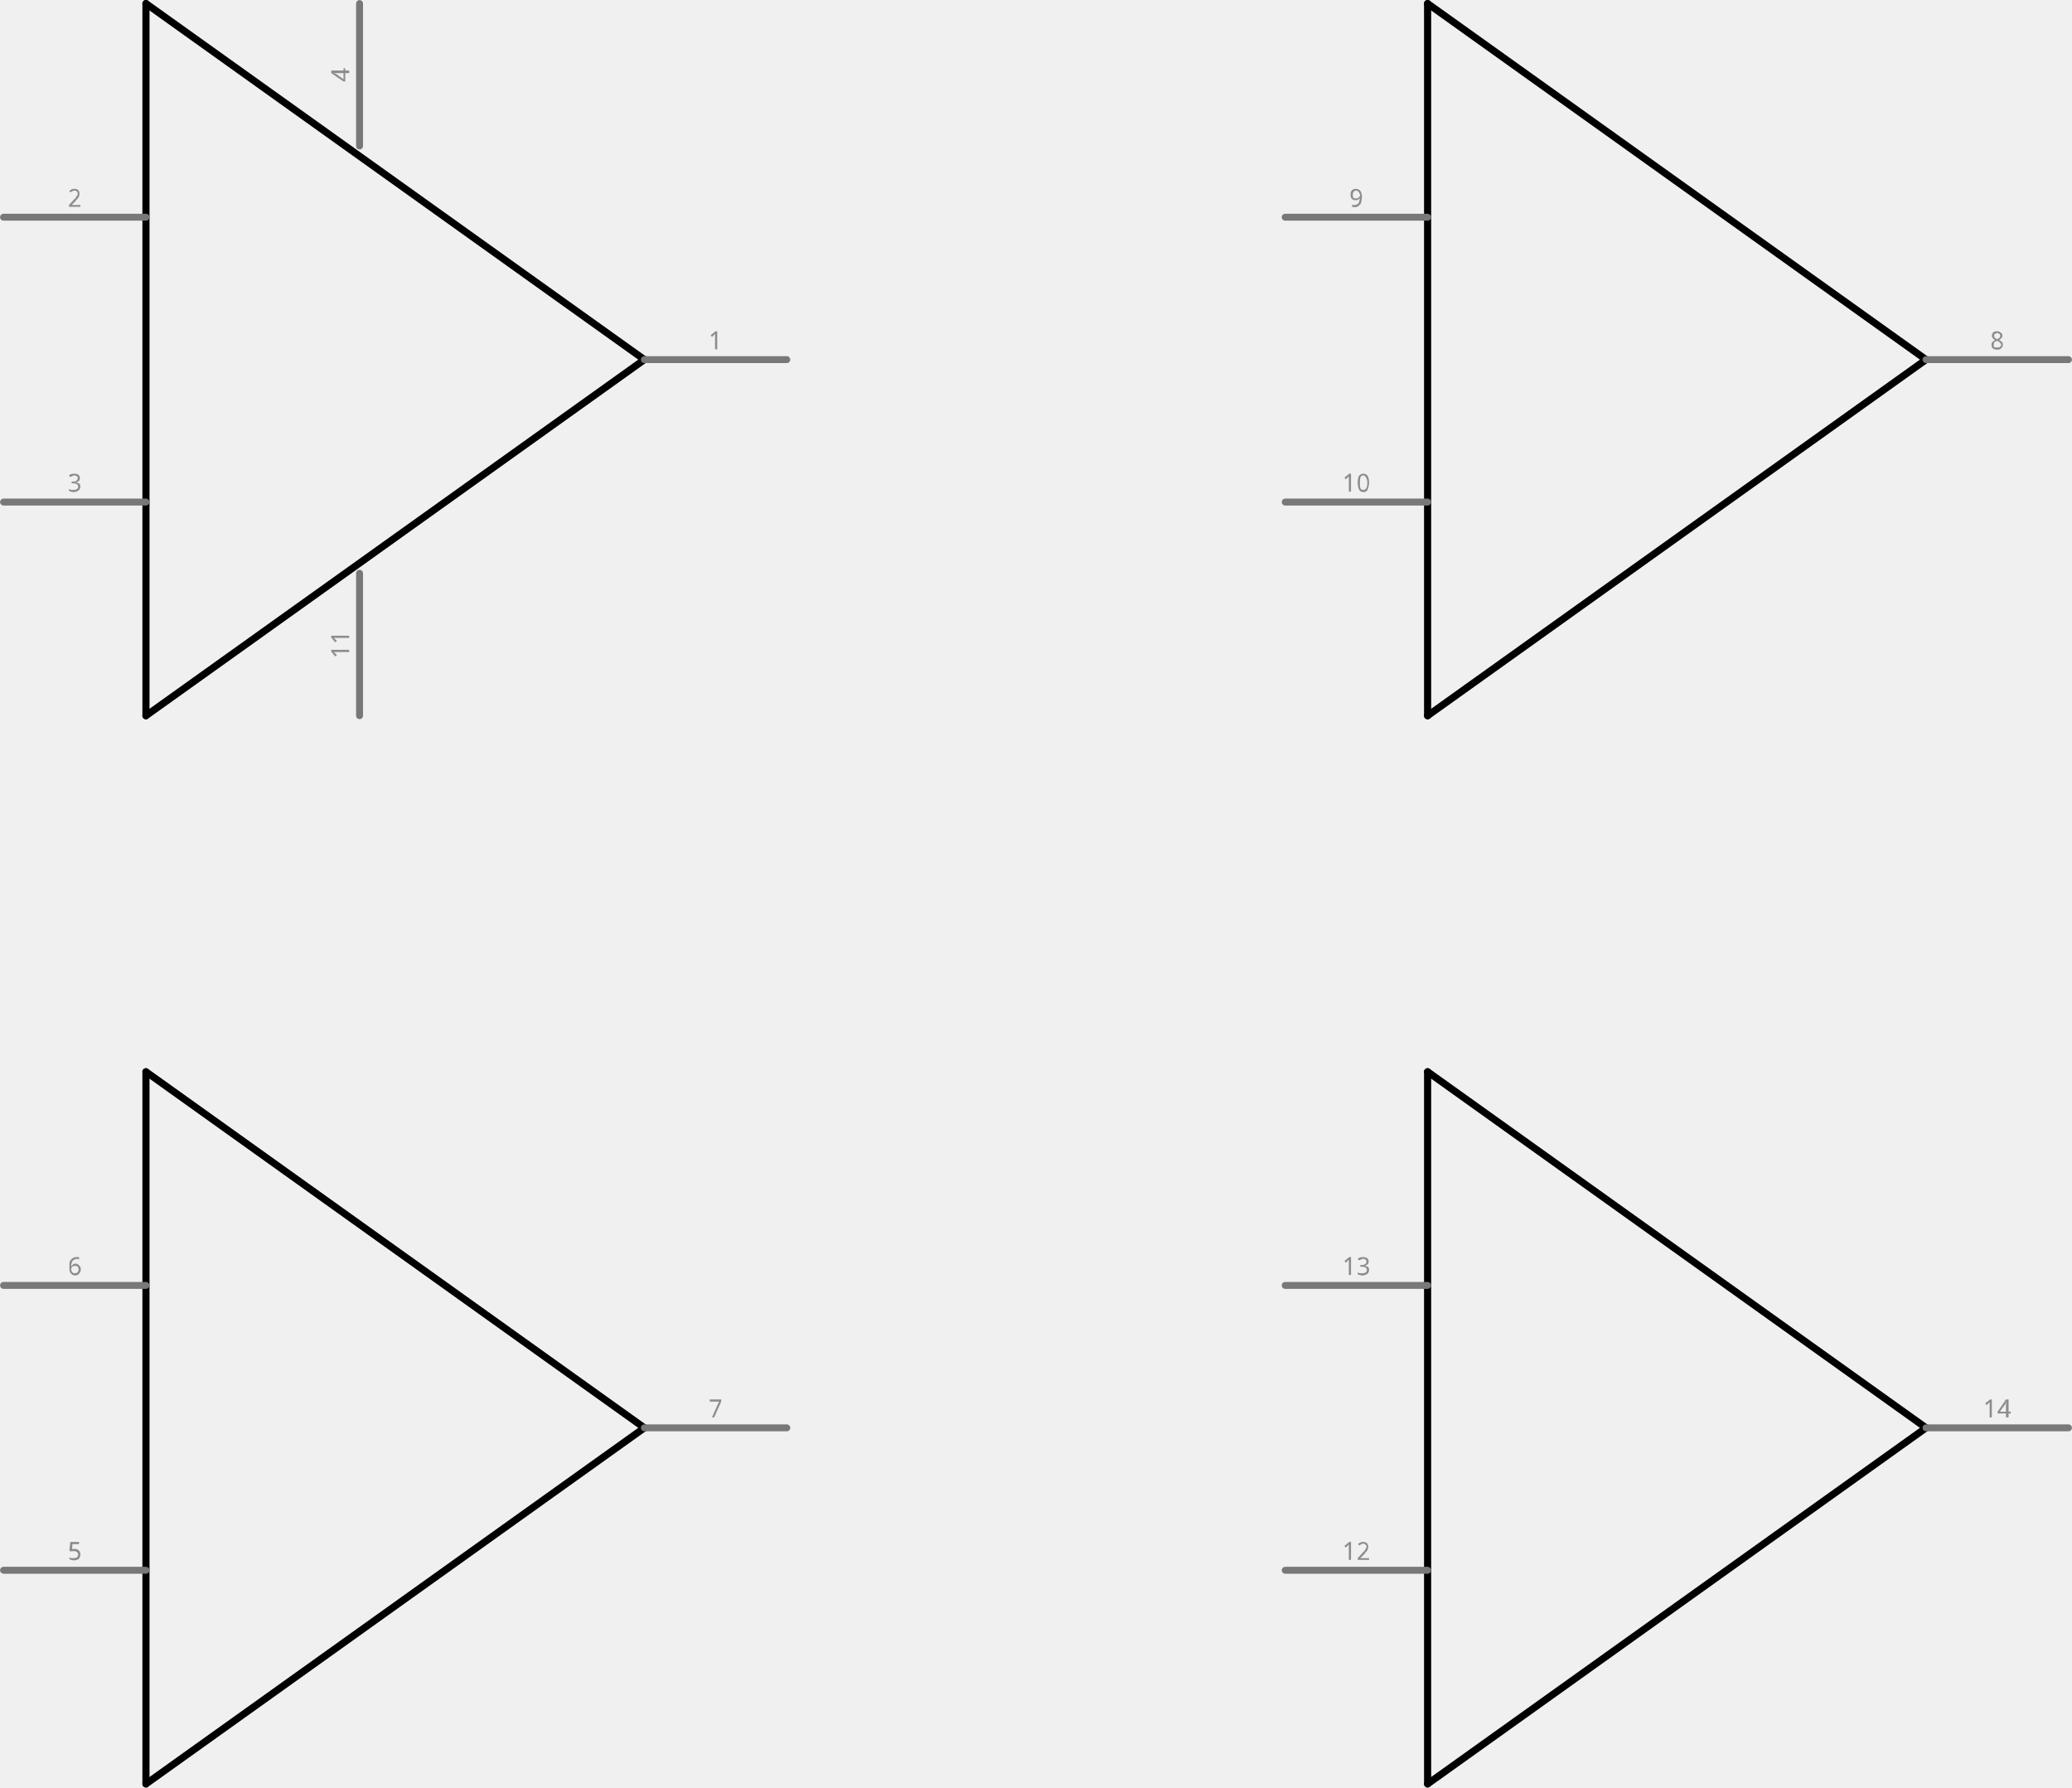
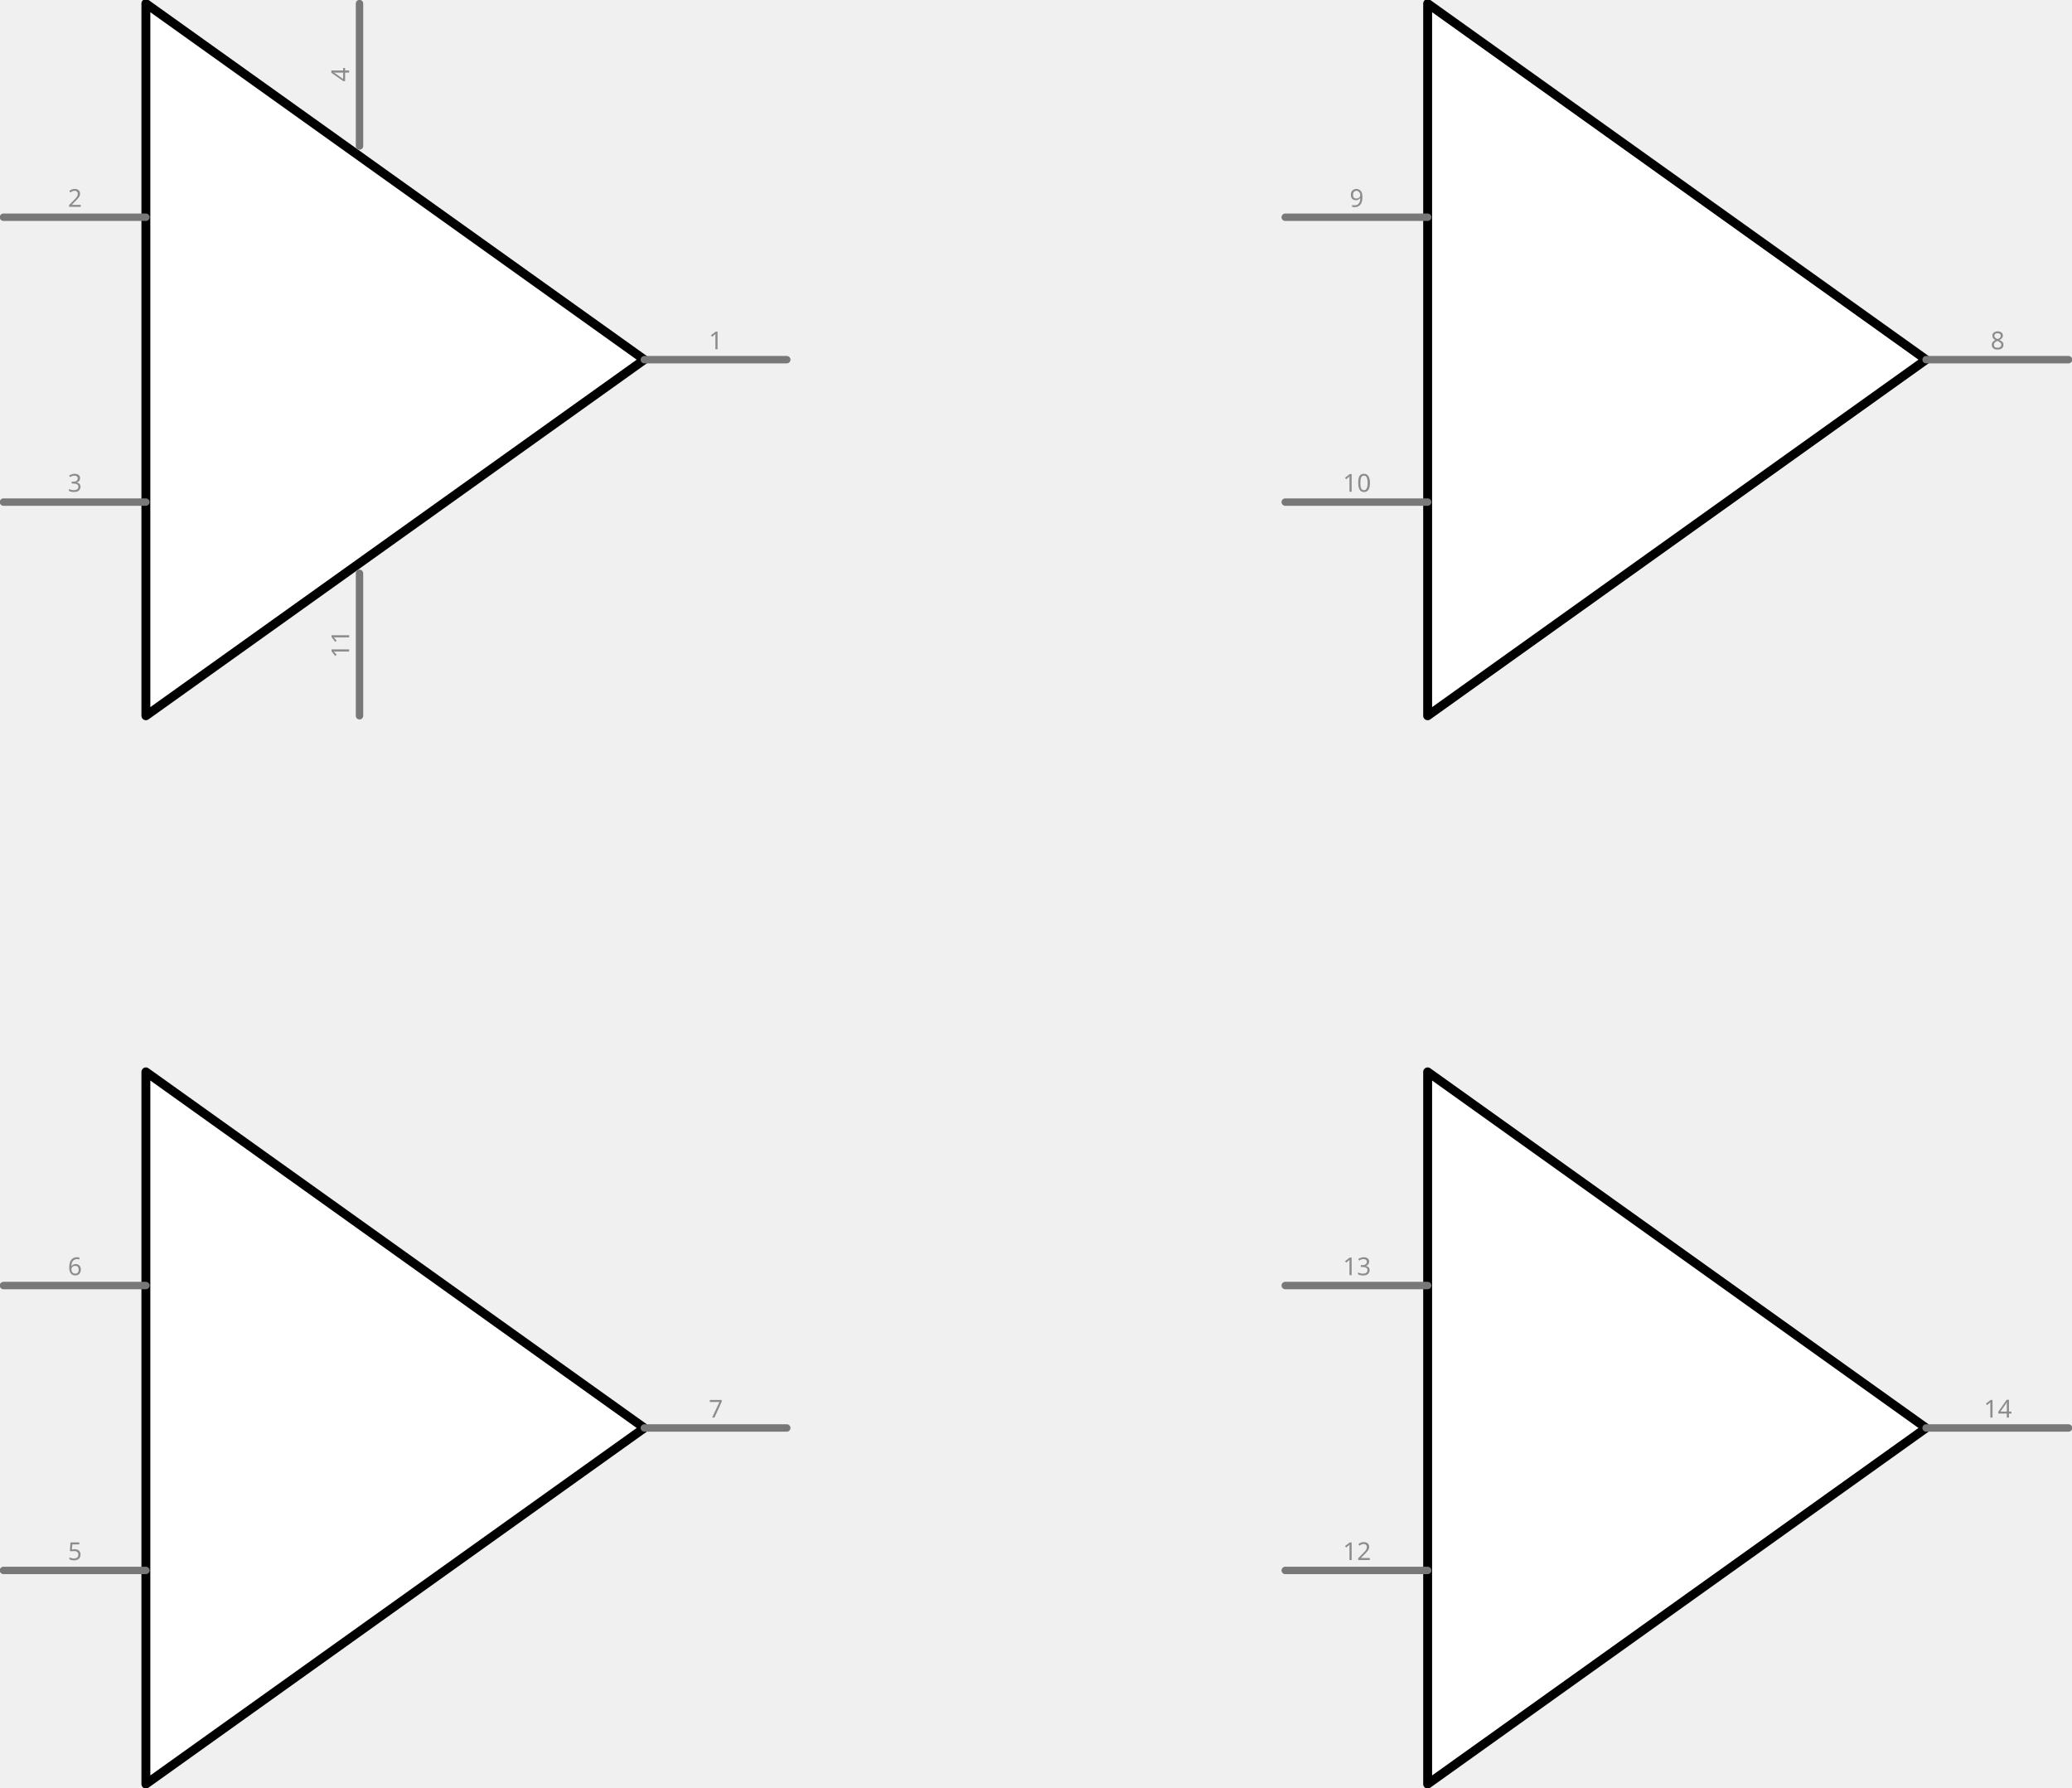
- <svg xmlns="http://www.w3.org/2000/svg" version="1.2" baseProfile="tiny" x="0in" y="0in" width="2.91in" height="2.51in" viewBox="0 0 73.907 63.754">
+ <svg xmlns="http://www.w3.org/2000/svg" version="1.1" id="Layer_1" x="0px" y="0px" width="209.5px" height="180.721px" viewBox="0 0 209.5 180.721" enable-background="new 0 0 209.5 180.721" xml:space="preserve">
  <g id="schematic">
-     <line class="other" x1="22.983" y1="12.827" x2="5.203" y2="25.527" stroke="#000000" stroke-width="0.254" stroke-linecap="round" />
-     <line class="other" x1="5.203" y1="25.527" x2="5.203" y2="0.127" stroke="#000000" stroke-width="0.254" stroke-linecap="round" />
-     <line class="other" x1="5.203" y1="0.127" x2="22.983" y2="12.827" stroke="#000000" stroke-width="0.254" stroke-linecap="round" />
-     <line class="pin" id="connector1pin" connectorname="G$1 -IN" x1="0.123" y1="7.747" x2="5.203" y2="7.747" stroke="#787878" stroke-width="0.247" stroke-linecap="round" />
-     <rect class="terminal" id="connector1terminal" x="0.123" y="7.747" width="0" height="0" stroke="none" stroke-width="0" fill="none" />
-     <text class="text" font-family="'Droid Sans'" stroke="none" stroke-width="0" fill="#8c8c8c" font-size="0.882" x="2.663" y="7.377" text-anchor="middle">2</text>
-     <line class="pin" id="connector2pin" connectorname="G$1 +IN" x1="0.123" y1="17.907" x2="5.203" y2="17.907" stroke="#787878" stroke-width="0.247" stroke-linecap="round" />
-     <rect class="terminal" id="connector2terminal" x="0.123" y="17.907" width="0" height="0" stroke="none" stroke-width="0" fill="none" />
-     <text class="text" font-family="'Droid Sans'" stroke="none" stroke-width="0" fill="#8c8c8c" font-size="0.882" x="2.663" y="17.537" text-anchor="middle">3</text>
-     <line class="pin" id="connector10pin" connectorname="G$1 -V" x1="12.823" y1="25.527" x2="12.823" y2="20.447" stroke="#787878" stroke-width="0.247" stroke-linecap="round" />
-     <rect class="terminal" id="connector10terminal" x="12.823" y="25.527" width="0" height="0" stroke="none" stroke-width="0" fill="none" />
+     <polygon fill="#FFFFFF" stroke="#000000" stroke-width="0.9" stroke-linecap="round" stroke-linejoin="round" points="14.75,72.36    65.15,36.36 14.75,0.36  " />
+     <line id="connector1pin" fill="none" stroke="#787878" stroke-width="0.75" stroke-linecap="round" x1="0.35" y1="21.96" x2="14.75" y2="21.96" />
+     <rect id="connector1terminal" x="0.35" y="21.96" fill="none" width="0" height="0.001" />
+     <text transform="matrix(1 0 0 1 6.8613 20.9109)" fill="#8C8C8C" font-family="'DroidSans'" font-size="2.5">2</text>
+     <line id="connector2pin" fill="none" stroke="#787878" stroke-width="0.75" stroke-linecap="round" x1="0.35" y1="50.76" x2="14.75" y2="50.76" />
+     <rect id="connector2terminal" x="0.35" y="50.76" fill="none" width="0" height="0" />
+     <text transform="matrix(1 0 0 1 6.8613 49.7097)" fill="#8C8C8C" font-family="'DroidSans'" font-size="2.5">3</text>
+     <line id="connector10pin" fill="none" stroke="#787878" stroke-width="0.75" stroke-linecap="round" x1="36.35" y1="72.36" x2="36.35" y2="57.96" />
+     <rect id="connector10terminal" x="36.35" y="72.36" fill="none" width="0" height="0" />
    <g transform="translate(12.4531,22.987)">
      <g transform="rotate(270)">
-         <text class="text" font-family="'Droid Sans'" stroke="none" stroke-width="0" fill="#8c8c8c" font-size="0.882" x="0" y="0" text-anchor="middle">11</text>
+         <text transform="matrix(1 0 0 1 -43.5508 22.8477)" fill="#8C8C8C" font-family="'DroidSans'" font-size="2.5">11</text>
      </g>
    </g>
-     <line class="pin" id="connector0pin" connectorname="G$1 OUT" x1="28.064" y1="12.827" x2="22.983" y2="12.827" stroke="#787878" stroke-width="0.247" stroke-linecap="round" />
-     <rect class="terminal" id="connector0terminal" x="28.064" y="12.827" width="0" height="0" stroke="none" stroke-width="0" fill="none" />
-     <text class="text" font-family="'Droid Sans'" stroke="none" stroke-width="0" fill="#8c8c8c" font-size="0.882" x="25.523" y="12.457" text-anchor="middle">1</text>
-     <line class="pin" id="connector3pin" connectorname="G$1 +V" x1="12.823" y1="0.127" x2="12.823" y2="5.207" stroke="#787878" stroke-width="0.247" stroke-linecap="round" />
-     <rect class="terminal" id="connector3terminal" x="12.823" y="0.127" width="0" height="0" stroke="none" stroke-width="0" fill="none" />
+     <line id="connector0pin" fill="none" stroke="#787878" stroke-width="0.75" stroke-linecap="round" x1="79.55" y1="36.36" x2="65.15" y2="36.36" />
+     <rect id="connector0terminal" x="79.55" y="36.36" fill="none" width="0" height="0" />
+     <text transform="matrix(1 0 0 1 71.6621 35.3093)" fill="#8C8C8C" font-family="'DroidSans'" font-size="2.5">1</text>
+     <line id="connector3pin" fill="none" stroke="#787878" stroke-width="0.75" stroke-linecap="round" x1="36.35" y1="0.36" x2="36.35" y2="14.76" />
+     <rect id="connector3terminal" x="36.35" y="0.36" fill="none" width="0" height="0" />
    <g transform="translate(12.4531,2.667)">
      <g transform="rotate(270)">
-         <text class="text" font-family="'Droid Sans'" stroke="none" stroke-width="0" fill="#8c8c8c" font-size="0.882" x="0" y="0" text-anchor="middle">4</text>
+         <text transform="matrix(1 0 0 1 -5.5818 22.8477)" fill="#8C8C8C" font-family="'DroidSans'" font-size="2.5">4</text>
      </g>
    </g>
-     <line class="other" x1="22.983" y1="50.927" x2="5.203" y2="38.227" stroke="#000000" stroke-width="0.254" stroke-linecap="round" />
-     <line class="other" x1="5.203" y1="38.227" x2="5.203" y2="63.627" stroke="#000000" stroke-width="0.254" stroke-linecap="round" />
-     <line class="other" x1="5.203" y1="63.627" x2="22.983" y2="50.927" stroke="#000000" stroke-width="0.254" stroke-linecap="round" />
-     <line class="pin" id="connector5pin" connectorname="G$2 -IN" x1="0.123" y1="45.847" x2="5.203" y2="45.847" stroke="#787878" stroke-width="0.247" stroke-linecap="round" />
-     <rect class="terminal" id="connector5terminal" x="0.123" y="45.847" width="0" height="0" stroke="none" stroke-width="0" fill="none" />
-     <text class="text" font-family="'Droid Sans'" stroke="none" stroke-width="0" fill="#8c8c8c" font-size="0.882" x="2.663" y="45.477" text-anchor="middle">6</text>
-     <line class="pin" id="connector4pin" connectorname="G$2 +IN" x1="0.123" y1="56.007" x2="5.203" y2="56.007" stroke="#787878" stroke-width="0.247" stroke-linecap="round" />
-     <rect class="terminal" id="connector4terminal" x="0.123" y="56.007" width="0" height="0" stroke="none" stroke-width="0" fill="none" />
-     <text class="text" font-family="'Droid Sans'" stroke="none" stroke-width="0" fill="#8c8c8c" font-size="0.882" x="2.663" y="55.637" text-anchor="middle">5</text>
-     <line class="pin" id="connector6pin" connectorname="G$2 OUT" x1="28.064" y1="50.927" x2="22.983" y2="50.927" stroke="#787878" stroke-width="0.247" stroke-linecap="round" />
-     <rect class="terminal" id="connector6terminal" x="28.064" y="50.927" width="0" height="0" stroke="none" stroke-width="0" fill="none" />
-     <text class="text" font-family="'Droid Sans'" stroke="none" stroke-width="0" fill="#8c8c8c" font-size="0.882" x="25.523" y="50.557" text-anchor="middle">7</text>
-     <line class="other" x1="68.704" y1="12.827" x2="50.923" y2="0.127" stroke="#000000" stroke-width="0.254" stroke-linecap="round" />
-     <line class="other" x1="50.923" y1="0.127" x2="50.923" y2="25.527" stroke="#000000" stroke-width="0.254" stroke-linecap="round" />
-     <line class="other" x1="50.923" y1="25.527" x2="68.704" y2="12.827" stroke="#000000" stroke-width="0.254" stroke-linecap="round" />
-     <line class="pin" id="connector8pin" connectorname="G$3 -IN" x1="45.843" y1="7.747" x2="50.923" y2="7.747" stroke="#787878" stroke-width="0.247" stroke-linecap="round" />
-     <rect class="terminal" id="connector8terminal" x="45.843" y="7.747" width="0" height="0" stroke="none" stroke-width="0" fill="none" />
-     <text class="text" font-family="'Droid Sans'" stroke="none" stroke-width="0" fill="#8c8c8c" font-size="0.882" x="48.383" y="7.377" text-anchor="middle">9</text>
-     <line class="pin" id="connector9pin" connectorname="G$3 +IN" x1="45.843" y1="17.907" x2="50.923" y2="17.907" stroke="#787878" stroke-width="0.247" stroke-linecap="round" />
-     <rect class="terminal" id="connector9terminal" x="45.843" y="17.907" width="0" height="0" stroke="none" stroke-width="0" fill="none" />
-     <text class="text" font-family="'Droid Sans'" stroke="none" stroke-width="0" fill="#8c8c8c" font-size="0.882" x="48.383" y="17.537" text-anchor="middle">10</text>
-     <line class="pin" id="connector7pin" connectorname="G$3 OUT" x1="73.784" y1="12.827" x2="68.704" y2="12.827" stroke="#787878" stroke-width="0.247" stroke-linecap="round" />
-     <rect class="terminal" id="connector7terminal" x="73.784" y="12.827" width="0" height="0" stroke="none" stroke-width="0" fill="none" />
-     <text class="text" font-family="'Droid Sans'" stroke="none" stroke-width="0" fill="#8c8c8c" font-size="0.882" x="71.243" y="12.457" text-anchor="middle">8</text>
-     <line class="other" x1="68.704" y1="50.927" x2="50.923" y2="38.227" stroke="#000000" stroke-width="0.254" stroke-linecap="round" />
-     <line class="other" x1="50.923" y1="38.227" x2="50.923" y2="63.627" stroke="#000000" stroke-width="0.254" stroke-linecap="round" />
-     <line class="other" x1="50.923" y1="63.627" x2="68.704" y2="50.927" stroke="#000000" stroke-width="0.254" stroke-linecap="round" />
-     <line class="pin" id="connector12pin" connectorname="G$4 -IN" x1="45.843" y1="45.847" x2="50.923" y2="45.847" stroke="#787878" stroke-width="0.247" stroke-linecap="round" />
-     <rect class="terminal" id="connector12terminal" x="45.843" y="45.847" width="0" height="0" stroke="none" stroke-width="0" fill="none" />
-     <text class="text" font-family="'Droid Sans'" stroke="none" stroke-width="0" fill="#8c8c8c" font-size="0.882" x="48.383" y="45.477" text-anchor="middle">13</text>
-     <line class="pin" id="connector11pin" connectorname="G$4 +IN" x1="45.843" y1="56.007" x2="50.923" y2="56.007" stroke="#787878" stroke-width="0.247" stroke-linecap="round" />
-     <rect class="terminal" id="connector11terminal" x="45.843" y="56.007" width="0" height="0" stroke="none" stroke-width="0" fill="none" />
-     <text class="text" font-family="'Droid Sans'" stroke="none" stroke-width="0" fill="#8c8c8c" font-size="0.882" x="48.383" y="55.637" text-anchor="middle">12</text>
-     <line class="pin" id="connector13pin" connectorname="G$4 OUT" x1="73.784" y1="50.927" x2="68.704" y2="50.927" stroke="#787878" stroke-width="0.247" stroke-linecap="round" />
-     <rect class="terminal" id="connector13terminal" x="73.784" y="50.927" width="0" height="0" stroke="none" stroke-width="0" fill="none" />
-     <text class="text" font-family="'Droid Sans'" stroke="none" stroke-width="0" fill="#8c8c8c" font-size="0.882" x="71.243" y="50.557" text-anchor="middle">14</text>
+     <polygon fill="#FFFFFF" stroke="#000000" stroke-width="0.9" stroke-linecap="round" stroke-linejoin="round" points="   14.75,108.36 65.15,144.36 14.75,180.36  " />
+     <line id="connector5pin" fill="none" stroke="#787878" stroke-width="0.75" stroke-linecap="round" x1="0.35" y1="129.96" x2="14.75" y2="129.96" />
+     <rect id="connector5terminal" x="0.35" y="129.96" fill="none" width="0" height="0.001" />
+     <text transform="matrix(1 0 0 1 6.8613 128.9109)" fill="#8C8C8C" font-family="'DroidSans'" font-size="2.5">6</text>
+     <line id="connector4pin" fill="none" stroke="#787878" stroke-width="0.75" stroke-linecap="round" x1="0.35" y1="158.76" x2="14.75" y2="158.76" />
+     <rect id="connector4terminal" x="0.35" y="158.76" fill="none" width="0" height="0.001" />
+     <text transform="matrix(1 0 0 1 6.8613 157.7097)" fill="#8C8C8C" font-family="'DroidSans'" font-size="2.5">5</text>
+     <line id="connector6pin" fill="none" stroke="#787878" stroke-width="0.75" stroke-linecap="round" x1="79.55" y1="144.36" x2="65.15" y2="144.36" />
+     <rect id="connector6terminal" x="79.55" y="144.36" fill="none" width="0" height="0" />
+     <text transform="matrix(1 0 0 1 71.6621 143.3093)" fill="#8C8C8C" font-family="'DroidSans'" font-size="2.5">7</text>
+     <polygon fill="#FFFFFF" stroke="#000000" stroke-width="0.9" stroke-linecap="round" stroke-linejoin="round" points="144.35,0.36    194.75,36.36 144.35,72.36  " />
+     <line id="connector8pin" fill="none" stroke="#787878" stroke-width="0.75" stroke-linecap="round" x1="129.95" y1="21.96" x2="144.35" y2="21.96" />
+     <rect id="connector8terminal" x="129.95" y="21.96" fill="none" width="0" height="0.001" />
+     <text transform="matrix(1 0 0 1 136.4609 20.9109)" fill="#8C8C8C" font-family="'DroidSans'" font-size="2.5">9</text>
+     <line id="connector9pin" fill="none" stroke="#787878" stroke-width="0.75" stroke-linecap="round" x1="129.95" y1="50.76" x2="144.35" y2="50.76" />
+     <rect id="connector9terminal" x="129.95" y="50.76" fill="none" width="0" height="0" />
+     <text transform="matrix(1 0 0 1 135.7734 49.7097)" fill="#8C8C8C" font-family="'DroidSans'" font-size="2.5">10</text>
+     <line id="connector7pin" fill="none" stroke="#787878" stroke-width="0.75" stroke-linecap="round" x1="209.15" y1="36.36" x2="194.75" y2="36.36" />
+     <rect id="connector7terminal" x="209.15" y="36.36" fill="none" width="0" height="0" />
+     <text transform="matrix(1 0 0 1 201.2617 35.3093)" fill="#8C8C8C" font-family="'DroidSans'" font-size="2.5">8</text>
+     <polygon fill="#FFFFFF" stroke="#000000" stroke-width="0.9" stroke-linecap="round" stroke-linejoin="round" points="   144.35,108.36 194.75,144.36 144.35,180.36  " />
+     <line id="connector12pin" fill="none" stroke="#787878" stroke-width="0.75" stroke-linecap="round" x1="129.95" y1="129.96" x2="144.35" y2="129.96" />
+     <rect id="connector12terminal" x="129.95" y="129.96" fill="none" width="0" height="0.001" />
+     <text transform="matrix(1 0 0 1 135.7734 128.9109)" fill="#8C8C8C" font-family="'DroidSans'" font-size="2.5">13</text>
+     <line id="connector11pin" fill="none" stroke="#787878" stroke-width="0.75" stroke-linecap="round" x1="129.95" y1="158.76" x2="144.35" y2="158.76" />
+     <rect id="connector11terminal" x="129.95" y="158.76" fill="none" width="0" height="0.001" />
+     <text transform="matrix(1 0 0 1 135.7734 157.7097)" fill="#8C8C8C" font-family="'DroidSans'" font-size="2.5">12</text>
+     <line id="connector13pin" fill="none" stroke="#787878" stroke-width="0.75" stroke-linecap="round" x1="209.15" y1="144.36" x2="194.75" y2="144.36" />
+     <rect id="connector13terminal" x="209.15" y="144.36" fill="none" width="0" height="0" />
+     <text transform="matrix(1 0 0 1 200.5723 143.3093)" fill="#8C8C8C" font-family="'DroidSans'" font-size="2.5">14</text>
  </g>
</svg>
